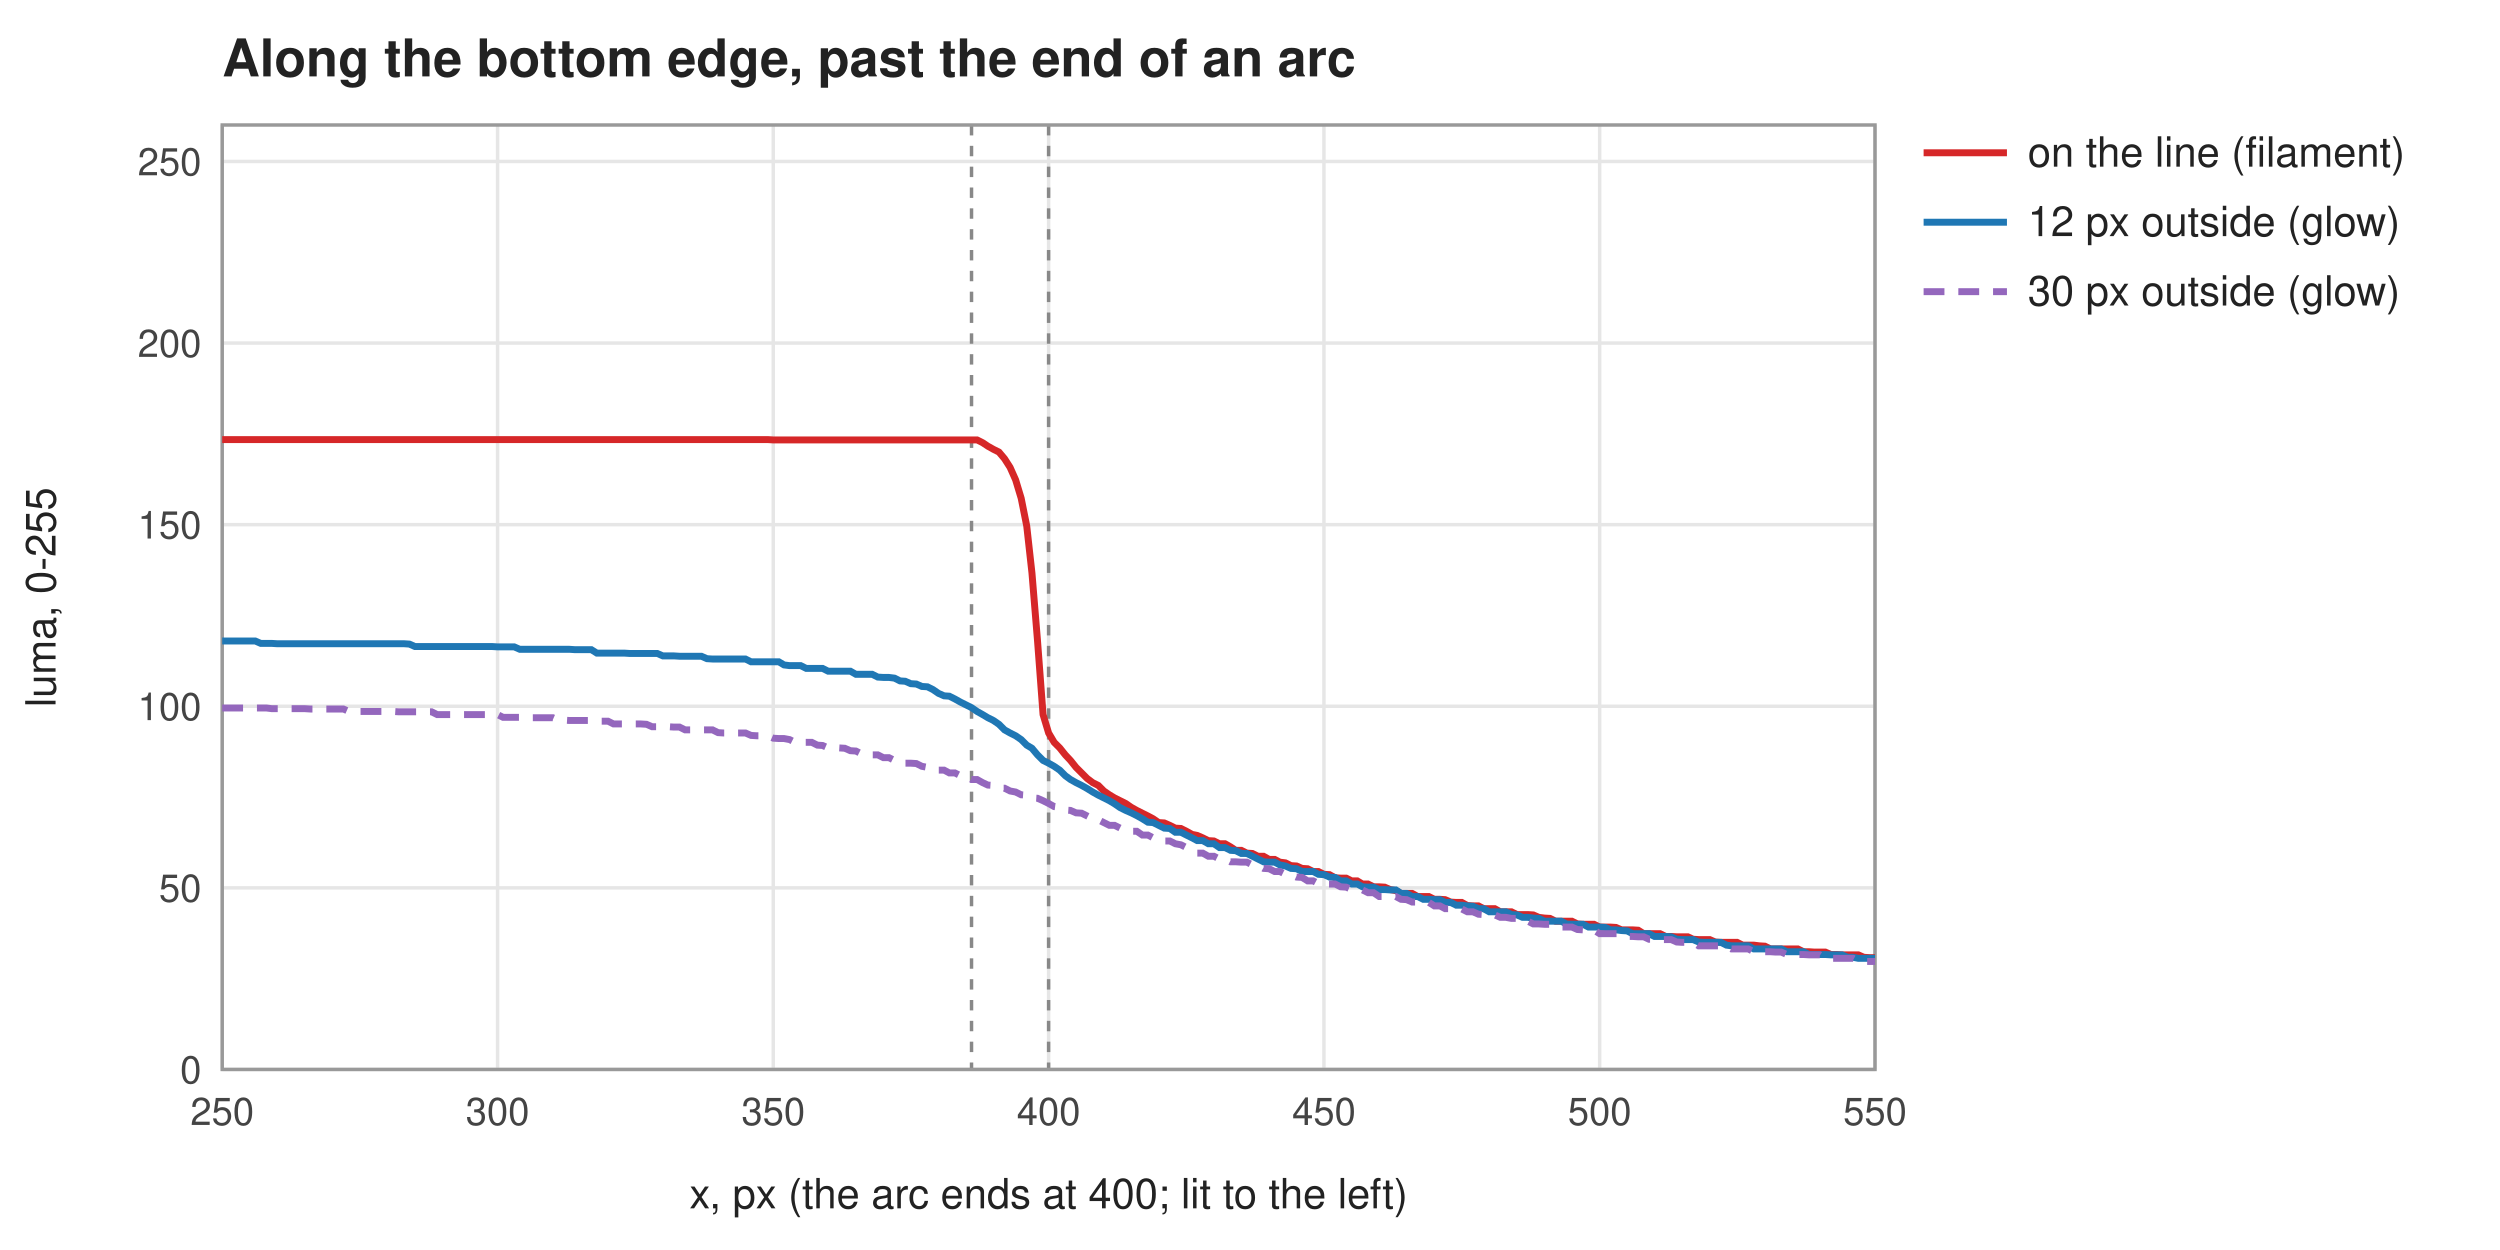
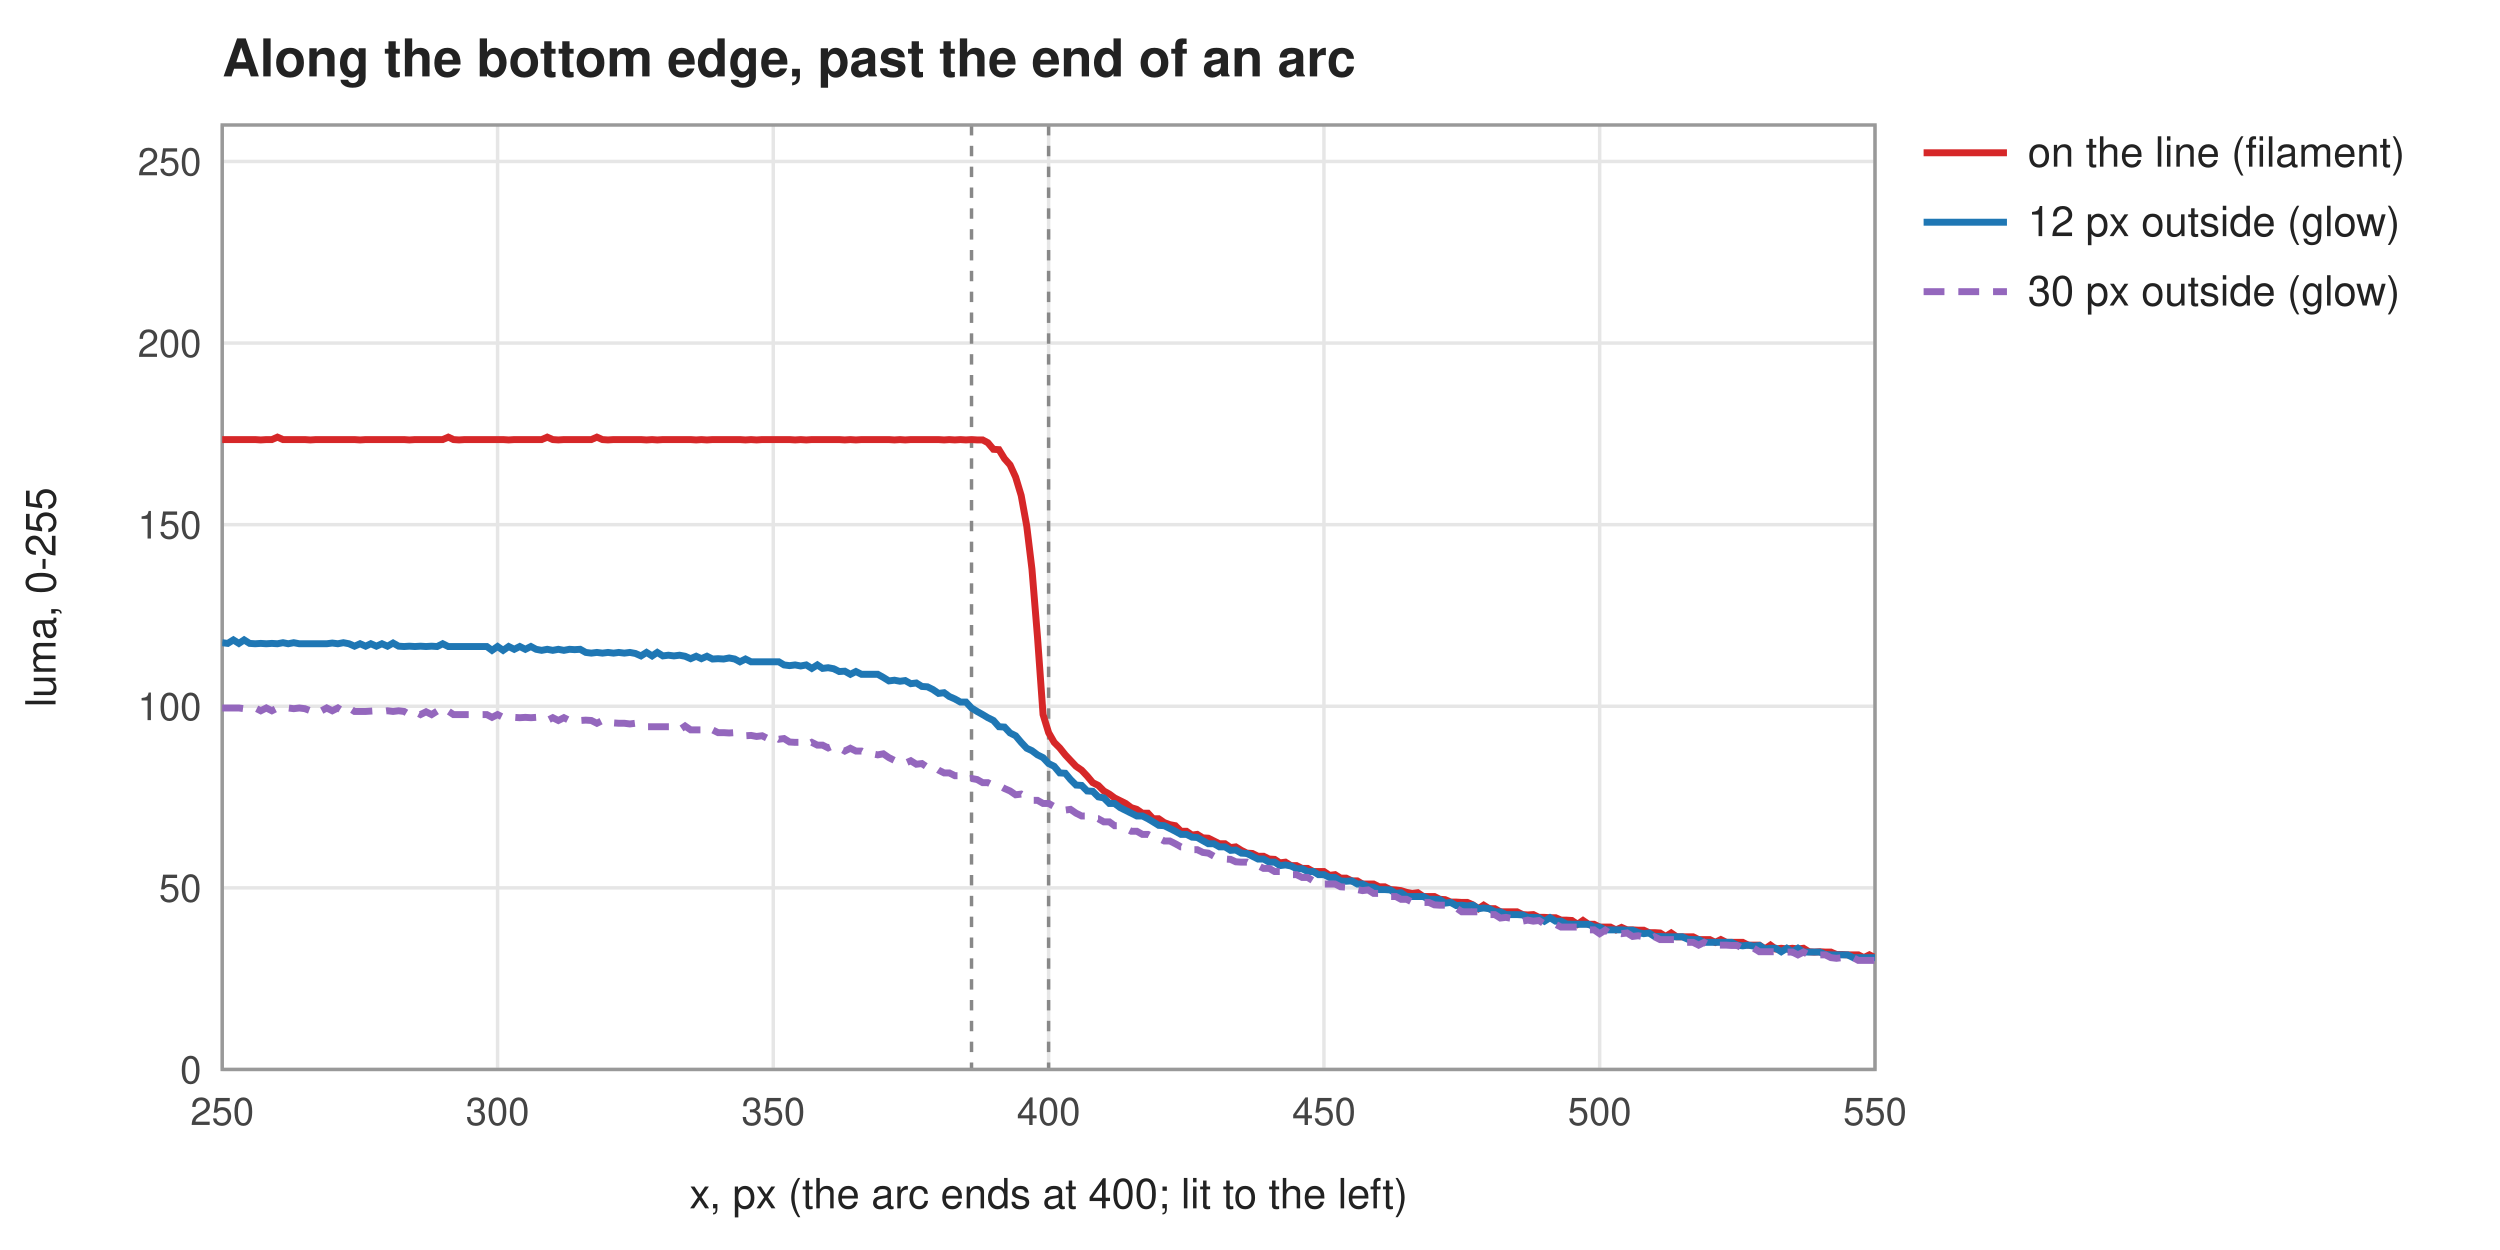
<svg xmlns="http://www.w3.org/2000/svg" width="720" height="360" viewBox="0 0 720 360" font-family="Helvetica, Arial, sans-serif">
  <rect width="100%" height="100%" fill="#ffffff" />
  <text x="64" y="22" font-size="15" font-weight="bold" fill="#222">Along the bottom edge, past the end of an arc</text>
  <line x1="64.0" y1="36" x2="64.0" y2="308" stroke="#e6e6e6" />
  <text x="64.0" y="324" font-size="11" fill="#444" text-anchor="middle">250</text>
  <line x1="143.3" y1="36" x2="143.3" y2="308" stroke="#e6e6e6" />
  <text x="143.3" y="324" font-size="11" fill="#444" text-anchor="middle">300</text>
  <line x1="222.7" y1="36" x2="222.7" y2="308" stroke="#e6e6e6" />
  <text x="222.7" y="324" font-size="11" fill="#444" text-anchor="middle">350</text>
  <line x1="302.0" y1="36" x2="302.0" y2="308" stroke="#e6e6e6" />
  <text x="302.0" y="324" font-size="11" fill="#444" text-anchor="middle">400</text>
  <line x1="381.3" y1="36" x2="381.3" y2="308" stroke="#e6e6e6" />
  <text x="381.3" y="324" font-size="11" fill="#444" text-anchor="middle">450</text>
  <line x1="460.7" y1="36" x2="460.7" y2="308" stroke="#e6e6e6" />
  <text x="460.7" y="324" font-size="11" fill="#444" text-anchor="middle">500</text>
  <line x1="540.0" y1="36" x2="540.0" y2="308" stroke="#e6e6e6" />
  <text x="540.0" y="324" font-size="11" fill="#444" text-anchor="middle">550</text>
  <line x1="64" y1="308.0" x2="540" y2="308.0" stroke="#e6e6e6" />
  <text x="58" y="312.0" font-size="11" fill="#444" text-anchor="end">0</text>
  <line x1="64" y1="255.7" x2="540" y2="255.7" stroke="#e6e6e6" />
  <text x="58" y="259.7" font-size="11" fill="#444" text-anchor="end">50</text>
  <line x1="64" y1="203.4" x2="540" y2="203.4" stroke="#e6e6e6" />
  <text x="58" y="207.4" font-size="11" fill="#444" text-anchor="end">100</text>
  <line x1="64" y1="151.1" x2="540" y2="151.1" stroke="#e6e6e6" />
  <text x="58" y="155.1" font-size="11" fill="#444" text-anchor="end">150</text>
  <line x1="64" y1="98.8" x2="540" y2="98.8" stroke="#e6e6e6" />
  <text x="58" y="102.8" font-size="11" fill="#444" text-anchor="end">200</text>
  <line x1="64" y1="46.5" x2="540" y2="46.5" stroke="#e6e6e6" />
  <text x="58" y="50.5" font-size="11" fill="#444" text-anchor="end">250</text>
  <line x1="279.8" y1="36" x2="279.8" y2="308" stroke="#888" stroke-dasharray="3,3" />
  <line x1="302.0" y1="36" x2="302.0" y2="308" stroke="#888" stroke-dasharray="3,3" />
  <rect x="64" y="36" width="476" height="272" fill="none" stroke="#999" />
  <text x="302" y="348" font-size="12" fill="#222" text-anchor="middle">x, px (the arc ends at 400; lit to the left)</text>
  <text transform="translate(16,172) rotate(-90)" font-size="12" fill="#222" text-anchor="middle">luma, 0-255</text>
  <clipPath id="plot">
    <rect x="64" y="36" width="476" height="272" />
  </clipPath>
-   <polyline clip-path="url(#plot)" fill="none" stroke="#d62728" stroke-width="2" points="64.0,126.6 65.6,126.6 67.2,126.6 68.8,126.6 70.3,126.6 71.9,126.6 73.5,126.6 75.1,126.6 76.7,126.6 78.3,126.6 79.9,126.6 81.5,126.6 83.0,126.6 84.6,126.6 86.2,126.6 87.8,126.6 89.4,126.6 91.0,126.6 92.6,126.6 94.1,126.6 95.7,126.6 97.3,126.6 98.9,126.6 100.5,126.6 102.1,126.6 103.7,126.6 105.3,126.6 106.8,126.6 108.4,126.6 110.0,126.6 111.6,126.6 113.2,126.6 114.8,126.6 116.4,126.6 117.9,126.6 119.5,126.6 121.1,126.6 122.7,126.6 124.3,126.6 125.9,126.6 127.5,126.6 129.1,126.6 130.6,126.6 132.2,126.6 133.8,126.6 135.4,126.6 137.0,126.6 138.6,126.6 140.2,126.6 141.7,126.6 143.3,126.6 144.9,126.6 146.5,126.6 148.1,126.6 149.7,126.6 151.3,126.6 152.9,126.6 154.4,126.6 156.0,126.6 157.6,126.6 159.2,126.6 160.8,126.6 162.4,126.6 164.0,126.6 165.5,126.6 167.1,126.6 168.7,126.6 170.3,126.6 171.9,126.6 173.5,126.6 175.1,126.6 176.7,126.6 178.2,126.6 179.8,126.6 181.4,126.6 183.0,126.6 184.6,126.6 186.2,126.6 187.8,126.6 189.3,126.6 190.9,126.6 192.5,126.6 194.1,126.6 195.7,126.6 197.3,126.6 198.9,126.6 200.5,126.6 202.0,126.6 203.6,126.6 205.2,126.6 206.8,126.6 208.4,126.6 210.0,126.6 211.6,126.6 213.1,126.6 214.7,126.6 216.3,126.6 217.9,126.6 219.5,126.6 221.1,126.6 222.7,126.7 224.3,126.7 225.8,126.7 227.4,126.7 229.0,126.7 230.6,126.7 232.2,126.7 233.8,126.7 235.4,126.7 236.9,126.7 238.5,126.7 240.1,126.7 241.7,126.7 243.3,126.7 244.9,126.7 246.5,126.7 248.1,126.7 249.6,126.7 251.2,126.7 252.8,126.7 254.4,126.7 256.0,126.7 257.6,126.7 259.2,126.7 260.7,126.7 262.3,126.7 263.9,126.7 265.5,126.7 267.1,126.7 268.7,126.7 270.3,126.7 271.9,126.7 273.4,126.7 275.0,126.7 276.6,126.7 278.2,126.7 279.8,126.7 281.4,126.7 283.0,127.5 284.5,128.5 286.1,129.4 287.7,130.2 289.3,132.1 290.9,134.6 292.5,138.2 294.1,143.5 295.7,151.5 297.2,165.0 298.8,184.5 300.4,205.8 302.0,211.1 303.6,213.8 305.2,215.4 306.8,217.4 308.3,219.0 309.9,221.0 311.5,222.6 313.1,224.2 314.7,225.4 316.3,226.2 317.9,227.8 319.5,228.9 321.0,229.8 322.6,230.6 324.2,231.4 325.8,232.5 327.4,233.4 329.0,234.2 330.6,235.0 332.1,235.8 333.7,236.9 335.3,237.0 336.9,237.7 338.5,238.5 340.1,238.6 341.7,239.4 343.3,240.3 344.8,240.6 346.4,241.3 348.0,242.1 349.6,242.2 351.2,243.0 352.8,243.0 354.4,243.9 355.9,244.9 357.5,244.9 359.1,245.7 360.7,245.8 362.3,246.6 363.9,246.6 365.5,247.5 367.1,247.5 368.6,248.3 370.2,248.5 371.8,249.3 373.4,249.4 375.0,250.1 376.6,250.2 378.2,251.0 379.7,251.0 381.3,251.8 382.9,251.9 384.5,252.8 386.1,252.9 387.7,252.9 389.3,253.7 390.9,253.7 392.4,254.6 394.0,254.6 395.6,255.4 397.2,255.4 398.8,255.5 400.4,256.2 402.0,256.5 403.5,257.3 405.1,257.3 406.7,257.3 408.3,258.2 409.9,258.2 411.5,258.2 413.1,259.0 414.7,259.0 416.2,259.1 417.8,259.8 419.4,259.9 421.0,259.9 422.6,260.8 424.2,260.9 425.8,260.9 427.3,261.7 428.9,261.7 430.5,261.7 432.1,262.6 433.7,262.6 435.3,262.6 436.9,263.4 438.5,263.4 440.0,263.4 441.6,263.5 443.2,264.2 444.8,264.4 446.4,264.5 448.0,265.3 449.6,265.3 451.1,265.3 452.7,265.3 454.3,266.1 455.9,266.2 457.5,266.2 459.1,266.2 460.7,267.0 462.3,267.0 463.8,267.0 465.4,267.1 467.0,267.8 468.6,267.8 470.2,267.8 471.8,267.9 473.4,268.9 474.9,268.9 476.5,268.9 478.1,268.9 479.7,269.7 481.3,269.7 482.9,269.8 484.5,269.8 486.1,269.8 487.6,270.5 489.2,270.6 490.8,270.6 492.4,270.6 494.0,271.3 495.6,271.4 497.2,271.4 498.7,271.4 500.3,271.4 501.9,272.2 503.5,272.2 505.1,272.2 506.7,272.4 508.3,272.5 509.9,273.3 511.4,273.3 513.0,273.3 514.6,273.3 516.2,273.3 517.8,273.3 519.4,274.1 521.0,274.1 522.5,274.2 524.1,274.2 525.7,274.2 527.3,274.9 528.9,274.9 530.5,275.0 532.1,275.0 533.7,275.0 535.2,275.0 536.8,275.7 538.4,275.8 540.0,275.8 " />
+   <polyline clip-path="url(#plot)" fill="none" stroke="#d62728" stroke-width="2" points="64.0,126.6 65.6,126.6 67.2,126.6 68.8,126.6 70.3,126.6 71.9,126.6 73.5,126.6 75.1,126.7 76.7,126.6 78.3,126.6 79.9,125.9 81.5,126.6 83.0,126.6 84.6,126.6 86.2,126.6 87.8,126.6 89.4,126.7 91.0,126.6 92.6,126.6 94.1,126.6 95.7,126.6 97.3,126.6 98.9,126.6 100.5,126.6 102.1,126.6 103.7,126.7 105.3,126.6 106.8,126.6 108.4,126.6 110.0,126.6 111.6,126.6 113.2,126.6 114.8,126.6 116.4,126.6 117.9,126.7 119.5,126.6 121.1,126.6 122.7,126.6 124.3,126.6 125.9,126.6 127.5,126.6 129.1,125.9 130.6,126.6 132.2,126.7 133.8,126.6 135.4,126.6 137.0,126.6 138.6,126.6 140.2,126.6 141.7,126.6 143.3,126.6 144.9,126.6 146.5,126.7 148.1,126.6 149.7,126.6 151.3,126.6 152.9,126.6 154.4,126.6 156.0,126.6 157.6,125.9 159.2,126.6 160.8,126.7 162.4,126.6 164.0,126.6 165.5,126.6 167.1,126.6 168.7,126.6 170.3,126.6 171.9,125.9 173.5,126.6 175.1,126.7 176.7,126.6 178.2,126.6 179.8,126.6 181.4,126.6 183.0,126.6 184.6,126.6 186.2,126.7 187.8,126.6 189.3,126.7 190.9,126.6 192.5,126.6 194.1,126.6 195.7,126.6 197.3,126.6 198.9,126.6 200.5,126.7 202.0,126.6 203.6,126.7 205.2,126.6 206.8,126.6 208.4,126.6 210.0,126.6 211.6,126.6 213.1,126.6 214.7,126.7 216.3,126.6 217.9,126.7 219.5,126.6 221.1,126.6 222.7,126.6 224.3,126.6 225.8,126.6 227.4,126.6 229.0,126.7 230.6,126.6 232.2,126.7 233.8,126.6 235.4,126.6 236.9,126.6 238.5,126.6 240.1,126.6 241.7,126.6 243.3,126.7 244.9,126.6 246.5,126.7 248.1,126.6 249.6,126.6 251.2,126.6 252.8,126.6 254.4,126.6 256.0,126.6 257.6,126.7 259.2,126.6 260.7,126.7 262.3,126.6 263.9,126.6 265.5,126.6 267.1,126.6 268.7,126.6 270.3,126.6 271.9,126.7 273.4,126.6 275.0,126.7 276.6,126.6 278.2,126.7 279.8,126.6 281.4,126.7 283.0,126.7 284.5,127.5 286.1,129.4 287.7,129.5 289.3,132.1 290.9,133.9 292.5,137.4 294.1,142.7 295.7,151.5 297.2,163.9 298.8,183.5 300.4,205.8 302.0,211.0 303.6,213.8 305.2,215.4 306.8,217.4 308.3,219.0 309.9,220.7 311.5,221.8 313.1,223.5 314.7,225.4 316.3,226.2 317.9,227.8 319.5,228.7 321.0,229.8 322.6,230.6 324.2,231.4 325.8,232.6 327.4,233.1 329.0,234.2 330.6,234.2 332.1,235.8 333.7,235.8 335.3,236.9 336.9,237.5 338.5,237.8 340.1,239.4 341.7,239.4 343.3,240.5 344.8,240.3 346.4,241.3 348.0,241.4 349.6,242.2 351.2,243.0 352.8,243.0 354.4,244.1 355.9,243.9 357.5,244.9 359.1,245.7 360.7,245.8 362.3,246.6 363.9,246.6 365.5,247.4 367.1,247.5 368.6,248.5 370.2,248.3 371.8,249.3 373.4,249.3 375.0,250.1 376.6,250.1 378.2,251.0 379.7,251.0 381.3,251.0 382.9,252.1 384.5,251.9 386.1,252.9 387.7,252.9 389.3,253.7 390.9,253.7 392.4,254.6 394.0,254.6 395.6,254.6 397.2,255.4 398.8,255.4 400.4,256.2 402.0,256.3 403.5,256.5 405.1,257.0 406.7,257.3 408.3,257.1 409.9,258.2 411.5,258.2 413.1,258.2 414.7,259.0 416.2,259.1 417.8,259.8 419.4,259.8 421.0,259.9 422.6,259.9 424.2,260.6 425.8,261.7 427.3,260.7 428.9,261.7 430.5,261.7 432.1,262.6 433.7,262.6 435.3,262.6 436.9,262.6 438.5,263.4 440.0,263.5 441.6,263.4 443.2,264.2 444.8,264.2 446.4,264.3 448.0,264.3 449.6,265.0 451.1,265.0 452.7,265.1 454.3,266.2 455.9,265.1 457.5,266.2 459.1,266.2 460.7,267.0 462.3,267.0 463.8,267.0 465.4,267.8 467.0,267.1 468.6,267.8 470.2,267.8 471.8,267.9 473.4,267.9 474.9,268.6 476.5,268.6 478.1,268.7 479.7,269.7 481.3,268.7 482.9,269.8 484.5,269.8 486.1,269.8 487.6,269.8 489.2,270.6 490.8,270.6 492.4,270.6 494.0,271.4 495.6,270.6 497.2,271.4 498.7,271.4 500.3,271.4 501.9,271.4 503.5,272.2 505.1,272.2 506.7,272.2 508.3,273.3 509.9,272.2 511.4,273.3 513.0,273.1 514.6,273.3 516.2,273.1 517.8,273.3 519.4,273.1 521.0,274.1 522.5,274.2 524.1,274.1 525.7,274.2 527.3,274.2 528.9,274.9 530.5,274.9 532.1,275.0 533.7,275.0 535.2,275.0 536.8,275.8 538.4,275.0 540.0,275.8 " />
  <line x1="554" y1="44" x2="578" y2="44" stroke="#d62728" stroke-width="2" />
  <text x="584" y="48" font-size="12" fill="#222">on the line (filament)</text>
-   <polyline clip-path="url(#plot)" fill="none" stroke="#1f77b4" stroke-width="2" points="64.0,184.6 65.6,184.6 67.2,184.6 68.8,184.6 70.3,184.6 71.9,184.6 73.5,184.6 75.1,185.3 76.7,185.3 78.3,185.3 79.9,185.4 81.5,185.4 83.0,185.4 84.6,185.4 86.2,185.4 87.8,185.4 89.4,185.4 91.0,185.4 92.6,185.4 94.1,185.4 95.7,185.4 97.3,185.4 98.9,185.4 100.5,185.4 102.1,185.4 103.7,185.4 105.3,185.4 106.8,185.4 108.4,185.4 110.0,185.4 111.6,185.4 113.2,185.4 114.8,185.4 116.4,185.4 117.9,185.5 119.5,186.2 121.1,186.2 122.7,186.2 124.3,186.2 125.9,186.2 127.5,186.2 129.1,186.2 130.6,186.2 132.2,186.2 133.8,186.2 135.4,186.2 137.0,186.2 138.6,186.2 140.2,186.2 141.7,186.2 143.3,186.3 144.9,186.3 146.5,186.3 148.1,186.3 149.7,187.0 151.3,187.0 152.9,187.0 154.4,187.0 156.0,187.0 157.6,187.0 159.2,187.0 160.8,187.0 162.4,187.0 164.0,187.0 165.5,187.1 167.1,187.1 168.7,187.1 170.3,187.1 171.9,188.1 173.5,188.1 175.1,188.1 176.7,188.1 178.2,188.1 179.8,188.1 181.4,188.2 183.0,188.2 184.6,188.2 186.2,188.2 187.8,188.2 189.3,188.2 190.9,188.9 192.5,188.9 194.1,188.9 195.7,189.0 197.3,189.0 198.9,189.0 200.5,189.0 202.0,189.0 203.6,189.7 205.2,189.8 206.8,189.8 208.4,189.8 210.0,189.8 211.6,189.8 213.1,189.8 214.7,189.8 216.3,190.6 217.9,190.6 219.5,190.6 221.1,190.6 222.7,190.6 224.3,190.6 225.8,191.5 227.4,191.7 229.0,191.7 230.6,191.7 232.2,192.5 233.8,192.5 235.4,192.5 236.9,192.5 238.5,193.3 240.1,193.3 241.7,193.3 243.3,193.3 244.9,193.3 246.5,194.2 248.1,194.2 249.6,194.2 251.2,194.2 252.8,195.0 254.4,195.1 256.0,195.1 257.6,195.3 259.2,196.1 260.7,196.2 262.3,196.9 263.9,197.0 265.5,197.7 267.1,197.8 268.7,198.6 270.3,199.7 271.9,200.4 273.4,200.5 275.0,201.3 276.6,202.2 278.2,203.0 279.8,203.8 281.4,204.9 283.0,205.8 284.5,206.7 286.1,207.5 287.7,208.6 289.3,210.2 290.9,211.1 292.5,211.9 294.1,213.0 295.7,214.6 297.2,215.5 298.8,217.4 300.4,219.0 302.0,219.8 303.6,220.7 305.2,221.8 306.8,223.4 308.3,224.5 309.9,225.4 311.5,226.2 313.1,227.1 314.7,228.1 316.3,229.0 317.9,229.8 319.5,230.6 321.0,231.5 322.6,232.6 324.2,233.4 325.8,234.1 327.4,234.9 329.0,235.8 330.6,236.8 332.1,236.9 333.7,237.7 335.3,238.5 336.9,238.6 338.5,239.7 340.1,239.7 341.7,240.5 343.3,241.3 344.8,242.1 346.4,242.1 348.0,243.0 349.6,243.0 351.2,244.1 352.8,244.1 354.4,244.9 355.9,245.0 357.5,245.8 359.1,245.8 360.7,246.6 362.3,247.4 363.9,248.2 365.5,248.3 367.1,248.3 368.6,249.1 370.2,249.4 371.8,250.1 373.4,250.2 375.0,251.0 376.6,251.0 378.2,251.0 379.7,251.8 381.3,251.9 382.9,252.6 384.5,252.7 386.1,253.7 387.7,253.7 389.3,254.6 390.9,254.6 392.4,255.4 394.0,255.5 395.6,255.5 397.2,256.2 398.8,256.2 400.4,256.3 402.0,256.3 403.5,257.3 405.1,257.3 406.7,258.2 408.3,258.2 409.9,259.0 411.5,259.0 413.1,259.1 414.7,259.1 416.2,259.9 417.8,259.9 419.4,260.7 421.0,260.7 422.6,260.9 424.2,261.0 425.8,261.7 427.3,261.7 428.9,262.6 430.5,262.6 432.1,262.6 433.7,262.6 435.3,263.4 436.9,263.5 438.5,264.2 440.0,264.2 441.6,264.4 443.2,264.5 444.8,265.3 446.4,265.3 448.0,265.3 449.6,265.3 451.1,266.1 452.7,266.2 454.3,266.2 455.9,266.2 457.5,267.0 459.1,267.0 460.7,267.0 462.3,267.1 463.8,267.8 465.4,267.8 467.0,268.0 468.6,268.1 470.2,268.9 471.8,268.9 473.4,268.9 474.9,268.9 476.5,269.7 478.1,269.7 479.7,269.7 481.3,269.8 482.9,270.5 484.5,270.6 486.1,270.6 487.6,270.6 489.2,271.3 490.8,271.4 492.4,271.4 494.0,271.4 495.6,271.4 497.2,272.2 498.7,272.4 500.3,272.4 501.9,272.4 503.5,272.4 505.1,273.3 506.7,273.3 508.3,273.3 509.9,273.3 511.4,273.3 513.0,273.3 514.6,274.1 516.2,274.1 517.8,274.1 519.4,274.1 521.0,274.9 522.5,274.9 524.1,274.9 525.7,274.9 527.3,275.0 528.9,275.0 530.5,275.0 532.1,275.7 533.7,275.7 535.2,276.0 536.8,276.0 538.4,276.0 540.0,276.0 " />
+   <polyline clip-path="url(#plot)" fill="none" stroke="#1f77b4" stroke-width="2" points="64.0,185.1 65.6,185.3 67.2,184.3 68.8,185.3 70.3,184.3 71.9,185.3 73.5,185.4 75.1,185.3 76.7,185.4 78.3,185.3 79.9,185.4 81.5,185.1 83.0,185.4 84.6,185.1 86.2,185.4 87.8,185.4 89.4,185.4 91.0,185.4 92.6,185.4 94.1,185.4 95.7,185.2 97.3,185.4 98.9,185.1 100.5,185.4 102.1,186.1 103.7,185.4 105.3,186.1 106.8,185.4 108.4,186.1 110.0,185.4 111.6,186.1 113.2,185.2 114.8,186.1 116.4,186.2 117.9,186.1 119.5,186.2 121.1,186.1 122.7,186.2 124.3,186.1 125.9,186.2 127.5,185.4 129.1,186.2 130.6,186.2 132.2,186.2 133.8,186.2 135.4,186.2 137.0,186.2 138.6,186.2 140.2,186.2 141.7,187.3 143.3,186.2 144.9,187.3 146.5,186.2 148.1,187.0 149.7,186.2 151.3,187.0 152.9,186.2 154.4,187.0 156.0,187.3 157.6,187.0 159.2,187.3 160.8,187.0 162.4,187.3 164.0,187.0 165.5,187.1 167.1,187.0 168.7,187.9 170.3,188.1 171.9,187.9 173.5,188.1 175.1,187.9 176.7,188.1 178.2,187.9 179.8,188.1 181.4,187.9 183.0,188.2 184.6,188.9 186.2,187.9 187.8,188.9 189.3,187.9 190.9,188.9 192.5,188.7 194.1,188.9 195.7,188.7 197.3,189.0 198.9,189.7 200.5,189.0 202.0,189.7 203.6,189.0 205.2,189.8 206.8,189.7 208.4,189.8 210.0,189.5 211.6,189.8 213.1,190.6 214.7,189.8 216.3,190.6 217.9,190.6 219.5,190.6 221.1,190.6 222.7,190.6 224.3,190.6 225.8,191.5 227.4,191.7 229.0,191.5 230.6,191.8 232.2,191.5 233.8,192.5 235.4,191.5 236.9,192.5 238.5,192.3 240.1,192.6 241.7,193.4 243.3,193.3 244.9,194.2 246.5,193.4 248.1,194.2 249.6,194.2 251.2,194.2 252.8,194.2 254.4,195.1 256.0,196.1 257.6,195.9 259.2,196.2 260.7,196.0 262.3,196.9 263.9,196.7 265.5,197.7 267.1,197.8 268.7,198.6 270.3,199.7 271.9,199.5 273.4,200.6 275.0,201.3 276.6,202.2 278.2,202.2 279.8,203.9 281.4,204.9 283.0,205.8 284.5,206.7 286.1,207.5 287.7,209.3 289.3,209.4 290.9,211.1 292.5,211.9 294.1,213.8 295.7,215.5 297.2,216.2 298.8,217.4 300.4,218.2 302.0,219.9 303.6,220.7 305.2,222.6 306.8,222.7 308.3,224.5 309.9,226.1 311.5,226.2 313.1,227.8 314.7,227.9 316.3,229.5 317.9,229.8 319.5,231.4 321.0,231.4 322.6,232.6 324.2,233.4 325.8,234.2 327.4,235.0 329.0,235.0 330.6,235.8 332.1,236.7 333.7,237.7 335.3,237.8 336.9,238.6 338.5,239.4 340.1,240.3 341.7,240.3 343.3,241.1 344.8,241.2 346.4,242.1 348.0,243.0 349.6,243.0 351.2,243.9 352.8,243.9 354.4,244.9 355.9,244.8 357.5,245.7 359.1,245.8 360.7,246.6 362.3,247.4 363.9,247.4 365.5,248.3 367.1,248.3 368.6,249.3 370.2,249.1 371.8,249.4 373.4,250.2 375.0,250.2 376.6,251.0 378.2,251.0 379.7,251.9 381.3,251.9 382.9,252.7 384.5,252.7 386.1,253.7 387.7,253.8 389.3,253.7 390.9,254.6 392.4,254.6 394.0,255.4 395.6,255.5 397.2,256.2 398.8,256.2 400.4,256.3 402.0,257.3 403.5,257.1 405.1,258.2 406.7,258.2 408.3,258.2 409.9,258.2 411.5,259.0 413.1,259.0 414.7,259.1 416.2,260.1 417.8,259.9 419.4,260.8 421.0,260.7 422.6,260.9 424.2,260.7 425.8,261.7 427.3,261.5 428.9,261.7 430.5,262.6 432.1,262.6 433.7,263.4 435.3,263.4 436.9,263.4 438.5,263.5 440.0,264.2 441.6,264.2 443.2,264.3 444.8,265.3 446.4,264.3 448.0,265.3 449.6,265.3 451.1,266.1 452.7,266.2 454.3,266.2 455.9,266.2 457.5,266.2 459.1,267.0 460.7,267.0 462.3,267.8 463.8,267.8 465.4,267.8 467.0,267.8 468.6,267.9 470.2,267.9 471.8,268.6 473.4,268.9 474.9,268.7 476.5,269.7 478.1,269.7 479.7,269.8 481.3,269.8 482.9,269.8 484.5,269.8 486.1,270.5 487.6,270.6 489.2,270.6 490.8,271.4 492.4,271.4 494.0,271.4 495.6,271.4 497.2,271.4 498.7,271.4 500.3,272.2 501.9,272.4 503.5,272.2 505.1,272.5 506.7,272.3 508.3,273.3 509.9,273.1 511.4,273.1 513.0,274.1 514.6,273.1 516.2,274.1 517.8,273.1 519.4,274.2 521.0,274.2 522.5,274.2 524.1,274.2 525.7,274.9 527.3,275.0 528.9,275.0 530.5,275.0 532.1,275.0 533.7,275.8 535.2,275.8 536.8,275.8 538.4,275.8 540.0,275.8 " />
  <line x1="554" y1="64" x2="578" y2="64" stroke="#1f77b4" stroke-width="2" />
  <text x="584" y="68" font-size="12" fill="#222">12 px outside (glow)</text>
-   <polyline clip-path="url(#plot)" fill="none" stroke="#9467bd" stroke-width="2" stroke-dasharray="6,4" points="64.0,203.9 65.6,203.9 67.2,203.9 68.8,203.9 70.3,203.9 71.9,203.9 73.5,203.9 75.1,203.9 76.7,203.9 78.3,204.1 79.9,204.1 81.5,204.1 83.0,204.1 84.6,204.1 86.2,204.1 87.8,204.1 89.4,204.2 91.0,204.2 92.6,204.2 94.1,204.2 95.7,204.2 97.3,204.2 98.9,204.2 100.5,204.9 102.1,204.9 103.7,204.9 105.3,204.9 106.8,204.9 108.4,204.9 110.0,204.9 111.6,204.9 113.2,204.9 114.8,205.0 116.4,205.0 117.9,205.0 119.5,205.0 121.1,205.0 122.7,205.0 124.3,205.0 125.9,205.8 127.5,205.8 129.1,205.8 130.6,205.8 132.2,205.8 133.8,205.8 135.4,205.8 137.0,205.8 138.6,205.8 140.2,205.8 141.7,205.8 143.3,205.8 144.9,206.6 146.5,206.6 148.1,206.6 149.7,206.6 151.3,206.7 152.9,206.7 154.4,206.7 156.0,206.7 157.6,206.7 159.2,206.7 160.8,207.4 162.4,207.4 164.0,207.5 165.5,207.5 167.1,207.5 168.7,207.5 170.3,207.5 171.9,207.7 173.5,207.7 175.1,207.7 176.7,208.5 178.2,208.5 179.8,208.5 181.4,208.5 183.0,208.5 184.6,208.5 186.2,208.6 187.8,209.3 189.3,209.3 190.9,209.3 192.5,209.3 194.1,209.4 195.7,209.4 197.3,210.2 198.9,210.2 200.5,210.2 202.0,210.2 203.6,210.2 205.2,210.2 206.8,211.0 208.4,211.1 210.0,211.1 211.6,211.1 213.1,211.1 214.7,211.1 216.3,211.8 217.9,211.9 219.5,211.9 221.1,211.9 222.7,212.6 224.3,212.7 225.8,212.7 227.4,213.0 229.0,213.8 230.6,213.8 232.2,213.8 233.8,213.8 235.4,214.6 236.9,214.7 238.5,215.4 240.1,215.4 241.7,215.4 243.3,215.5 244.9,216.2 246.5,216.3 248.1,217.1 249.6,217.3 251.2,217.4 252.8,217.4 254.4,218.2 256.0,218.2 257.6,219.0 259.2,219.0 260.7,219.8 262.3,219.8 263.9,219.9 265.5,220.7 267.1,221.0 268.7,221.0 270.3,221.8 271.9,221.8 273.4,222.6 275.0,222.6 276.6,223.4 278.2,223.4 279.8,224.5 281.4,224.5 283.0,225.4 284.5,226.1 286.1,226.2 287.7,227.0 289.3,227.0 290.9,227.8 292.5,228.1 294.1,228.9 295.7,229.0 297.2,229.8 298.8,229.9 300.4,230.6 302.0,231.4 303.6,232.3 305.2,232.5 306.8,233.3 308.3,233.4 309.9,234.1 311.5,234.2 313.1,235.0 314.7,235.8 316.3,236.1 317.9,236.9 319.5,237.7 321.0,237.7 322.6,238.5 324.2,238.6 325.8,239.4 327.4,239.4 329.0,240.5 330.6,240.5 332.1,241.3 333.7,241.4 335.3,242.2 336.9,242.2 338.5,243.0 340.1,243.3 341.7,244.1 343.3,244.9 344.8,245.7 346.4,245.7 348.0,246.6 349.6,246.6 351.2,247.4 352.8,247.4 354.4,248.2 355.9,248.2 357.5,248.3 359.1,248.3 360.7,249.1 362.3,249.2 363.9,250.1 365.5,250.2 367.1,251.0 368.6,251.0 370.2,251.8 371.8,251.9 373.4,252.6 375.0,252.7 376.6,253.7 378.2,253.7 379.7,254.5 381.3,254.6 382.9,254.6 384.5,254.6 386.1,255.4 387.7,255.5 389.3,256.2 390.9,256.3 392.4,256.3 394.0,257.1 395.6,257.1 397.2,258.2 398.8,258.2 400.4,258.2 402.0,258.2 403.5,259.0 405.1,259.1 406.7,259.8 408.3,259.8 409.9,259.9 411.5,259.9 413.1,260.9 414.7,260.9 416.2,261.7 417.8,261.7 419.4,261.7 421.0,261.8 422.6,262.6 424.2,262.6 425.8,263.3 427.3,263.4 428.9,263.4 430.5,263.5 432.1,264.2 433.7,264.2 435.3,264.5 436.9,264.5 438.5,265.3 440.0,265.3 441.6,266.1 443.2,266.1 444.8,266.2 446.4,266.2 448.0,266.9 449.6,267.0 451.1,267.0 452.7,267.0 454.3,267.7 455.9,267.8 457.5,267.8 459.1,267.9 460.7,268.9 462.3,268.9 463.8,268.9 465.4,268.9 467.0,268.9 468.6,269.7 470.2,269.7 471.8,269.8 473.4,269.8 474.9,270.5 476.5,270.5 478.1,270.6 479.7,270.6 481.3,270.6 482.9,271.3 484.5,271.4 486.1,271.4 487.6,271.4 489.2,272.4 490.8,272.4 492.4,272.4 494.0,272.4 495.6,272.4 497.2,272.5 498.7,273.3 500.3,273.3 501.9,273.3 503.5,273.3 505.1,274.1 506.7,274.1 508.3,274.1 509.9,274.1 511.4,274.2 513.0,274.2 514.6,274.9 516.2,274.9 517.8,274.9 519.4,274.9 521.0,275.0 522.5,275.0 524.1,275.0 525.7,276.0 527.3,276.0 528.9,276.0 530.5,276.0 532.1,276.0 533.7,276.0 535.2,276.8 536.8,276.9 538.4,276.9 540.0,276.9 " />
+   <polyline clip-path="url(#plot)" fill="none" stroke="#9467bd" stroke-width="2" stroke-dasharray="6,4" points="64.0,203.9 65.6,203.9 67.2,203.9 68.8,203.9 70.3,204.1 71.9,203.9 73.5,203.9 75.1,204.7 76.7,203.9 78.3,204.7 79.9,203.9 81.5,204.1 83.0,203.9 84.6,204.1 86.2,203.9 87.8,204.1 89.4,204.7 91.0,203.9 92.6,204.7 94.1,203.9 95.7,204.7 97.3,203.9 98.9,204.9 100.5,203.9 102.1,204.9 103.7,204.9 105.3,204.9 106.8,204.8 108.4,204.7 110.0,204.9 111.6,204.7 113.2,204.9 114.8,204.7 116.4,204.9 117.9,205.8 119.5,205.0 121.1,205.8 122.7,205.0 124.3,205.8 125.9,204.8 127.5,205.8 129.1,204.8 130.6,205.8 132.2,205.8 133.8,205.8 135.4,205.8 137.0,205.8 138.6,205.8 140.2,205.8 141.7,206.6 143.3,205.8 144.9,206.6 146.5,206.6 148.1,206.6 149.7,206.7 151.3,206.6 152.9,206.7 154.4,206.6 156.0,206.7 157.6,207.5 159.2,206.7 160.8,207.5 162.4,206.7 164.0,207.5 165.5,207.4 167.1,207.5 168.7,207.4 170.3,207.5 171.9,208.3 173.5,207.5 175.1,208.3 176.7,208.2 178.2,208.3 179.8,208.3 181.4,208.5 183.0,208.3 184.6,208.5 186.2,209.3 187.8,209.3 189.3,209.3 190.9,209.3 192.5,209.3 194.1,209.3 195.7,210.2 197.3,209.1 198.9,210.2 200.5,210.2 202.0,210.2 203.6,211.0 205.2,210.2 206.8,211.0 208.4,211.0 210.0,211.1 211.6,211.0 213.1,211.1 214.7,211.9 216.3,211.8 217.9,212.1 219.5,211.9 221.1,212.7 222.7,211.9 224.3,212.9 225.8,212.7 227.4,213.7 229.0,213.8 230.6,213.8 232.2,214.6 233.8,213.8 235.4,214.6 236.9,214.6 238.5,215.4 240.1,214.7 241.7,215.4 243.3,216.3 244.9,215.5 246.5,216.3 248.1,216.3 249.6,217.1 251.2,217.1 252.8,217.4 254.4,217.1 256.0,218.2 257.6,219.0 259.2,219.0 260.7,219.8 262.3,219.1 263.9,220.1 265.5,219.9 267.1,221.0 268.7,220.7 270.3,221.8 271.9,222.6 273.4,222.6 275.0,223.4 276.6,223.4 278.2,224.5 279.8,224.2 281.4,224.5 283.0,225.4 284.5,225.4 286.1,226.2 287.7,226.2 289.3,227.1 290.9,227.8 292.5,228.9 294.1,228.7 295.7,229.7 297.2,230.5 298.8,230.5 300.4,231.4 302.0,231.4 303.6,232.3 305.2,232.3 306.8,233.3 308.3,233.1 309.9,234.2 311.5,235.0 313.1,235.0 314.7,235.8 316.3,235.8 317.9,236.7 319.5,236.7 321.0,237.8 322.6,237.8 324.2,238.6 325.8,239.4 327.4,239.4 329.0,240.3 330.6,240.3 332.1,241.1 333.7,241.4 335.3,242.2 336.9,242.2 338.5,243.0 340.1,243.9 341.7,243.9 343.3,244.7 344.8,244.7 346.4,245.5 348.0,245.7 349.6,246.6 351.2,246.6 352.8,247.4 354.4,247.5 355.9,248.2 357.5,248.3 359.1,248.3 360.7,249.1 362.3,249.3 363.9,250.1 365.5,250.1 367.1,251.0 368.6,251.0 370.2,251.8 371.8,251.9 373.4,251.9 375.0,252.7 376.6,252.7 378.2,253.7 379.7,253.5 381.3,254.6 382.9,254.6 384.5,254.6 386.1,255.4 387.7,255.5 389.3,255.5 390.9,256.2 392.4,256.5 394.0,256.3 395.6,257.3 397.2,257.3 398.8,258.2 400.4,258.2 402.0,258.2 403.5,259.0 405.1,259.0 406.7,259.8 408.3,259.8 409.9,259.9 411.5,259.9 413.1,260.6 414.7,260.7 416.2,260.7 417.8,261.7 419.4,261.5 421.0,262.6 422.6,262.6 424.2,262.6 425.8,262.6 427.3,263.4 428.9,263.4 430.5,263.4 432.1,264.4 433.7,264.2 435.3,264.5 436.9,264.3 438.5,265.3 440.0,265.0 441.6,265.3 443.2,265.1 444.8,266.1 446.4,266.2 448.0,266.2 449.6,267.0 451.1,267.0 452.7,267.0 454.3,267.0 455.9,267.8 457.5,267.8 459.1,267.8 460.7,268.9 462.3,267.9 463.8,268.9 465.4,268.6 467.0,268.9 468.6,268.7 470.2,269.7 471.8,269.5 473.4,269.8 474.9,270.5 476.5,269.8 478.1,270.6 479.7,270.6 481.3,270.6 482.9,270.6 484.5,271.4 486.1,271.4 487.6,271.4 489.2,272.2 490.8,271.4 492.4,272.2 494.0,272.2 495.6,272.2 497.2,272.2 498.7,272.3 500.3,272.3 501.9,273.1 503.5,273.3 505.1,273.1 506.7,274.1 508.3,274.1 509.9,274.1 511.4,274.1 513.0,274.2 514.6,274.2 516.2,274.2 517.8,275.0 519.4,274.2 521.0,275.0 522.5,275.0 524.1,275.0 525.7,275.0 527.3,275.8 528.9,276.0 530.5,275.8 532.1,276.0 533.7,275.8 535.2,276.6 536.8,276.6 538.4,276.6 540.0,276.6 " />
  <line x1="554" y1="84" x2="578" y2="84" stroke="#9467bd" stroke-width="2" stroke-dasharray="6,4" />
  <text x="584" y="88" font-size="12" fill="#222">30 px outside (glow)</text>
</svg>
